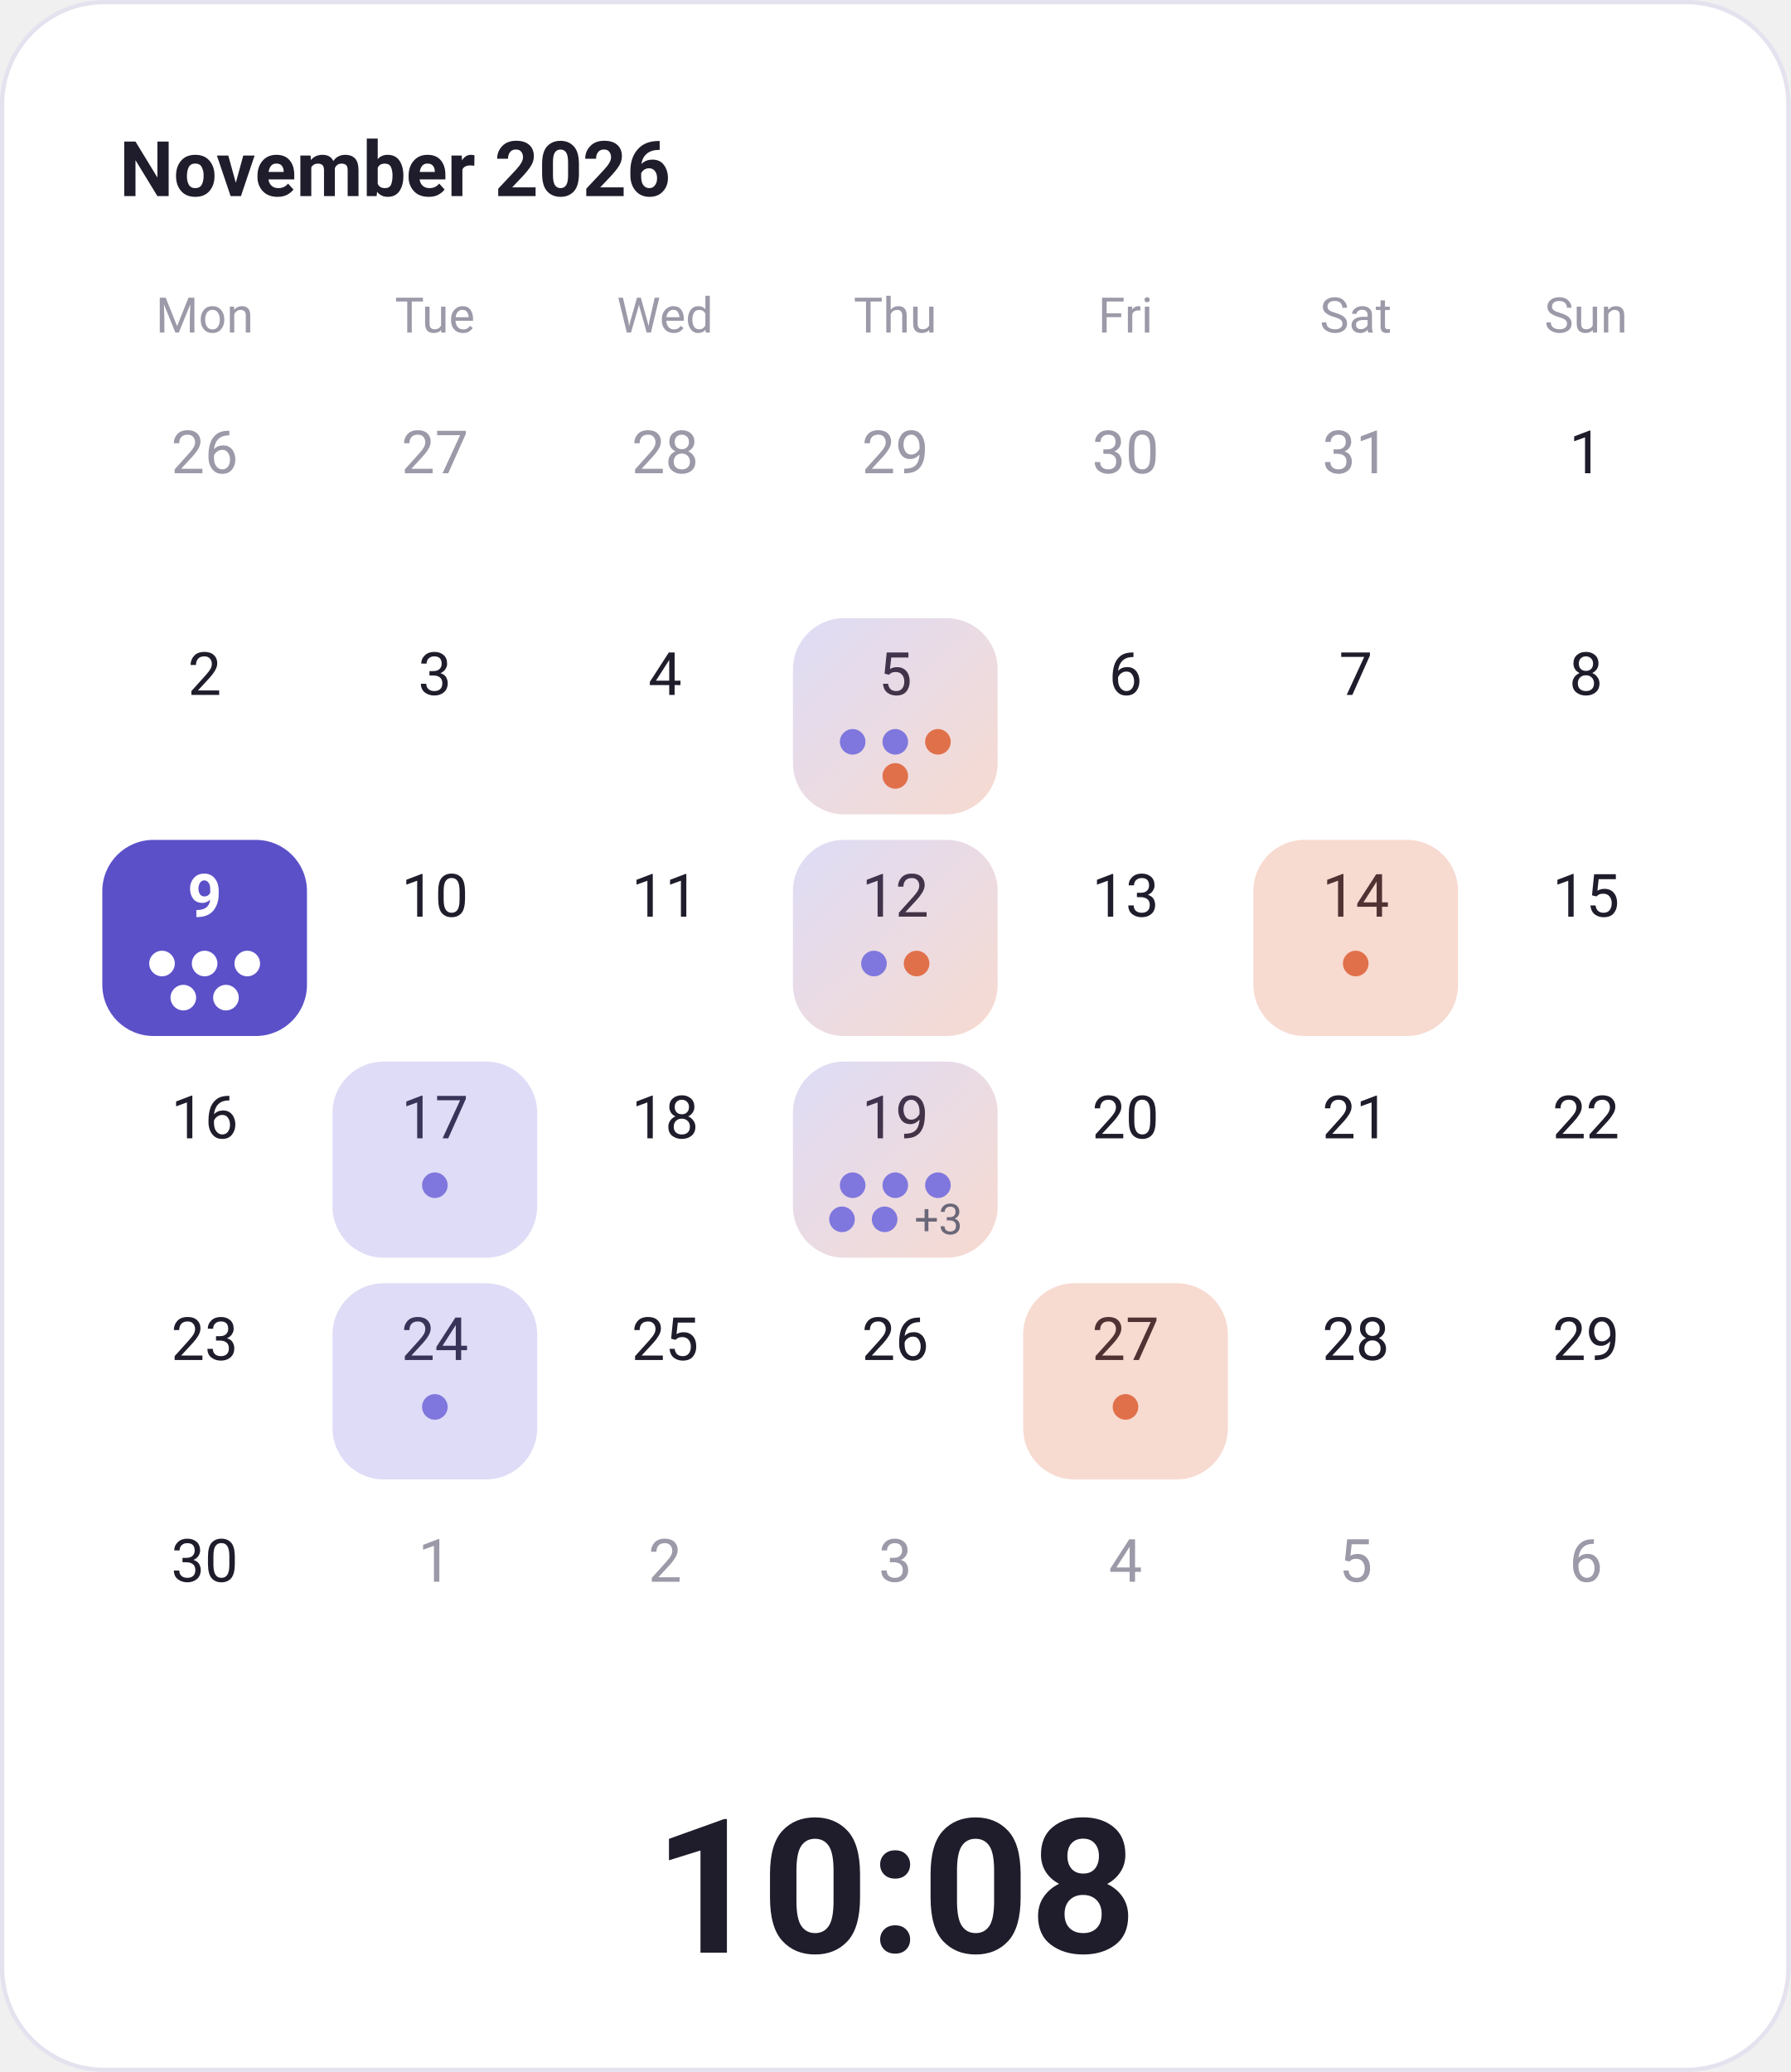
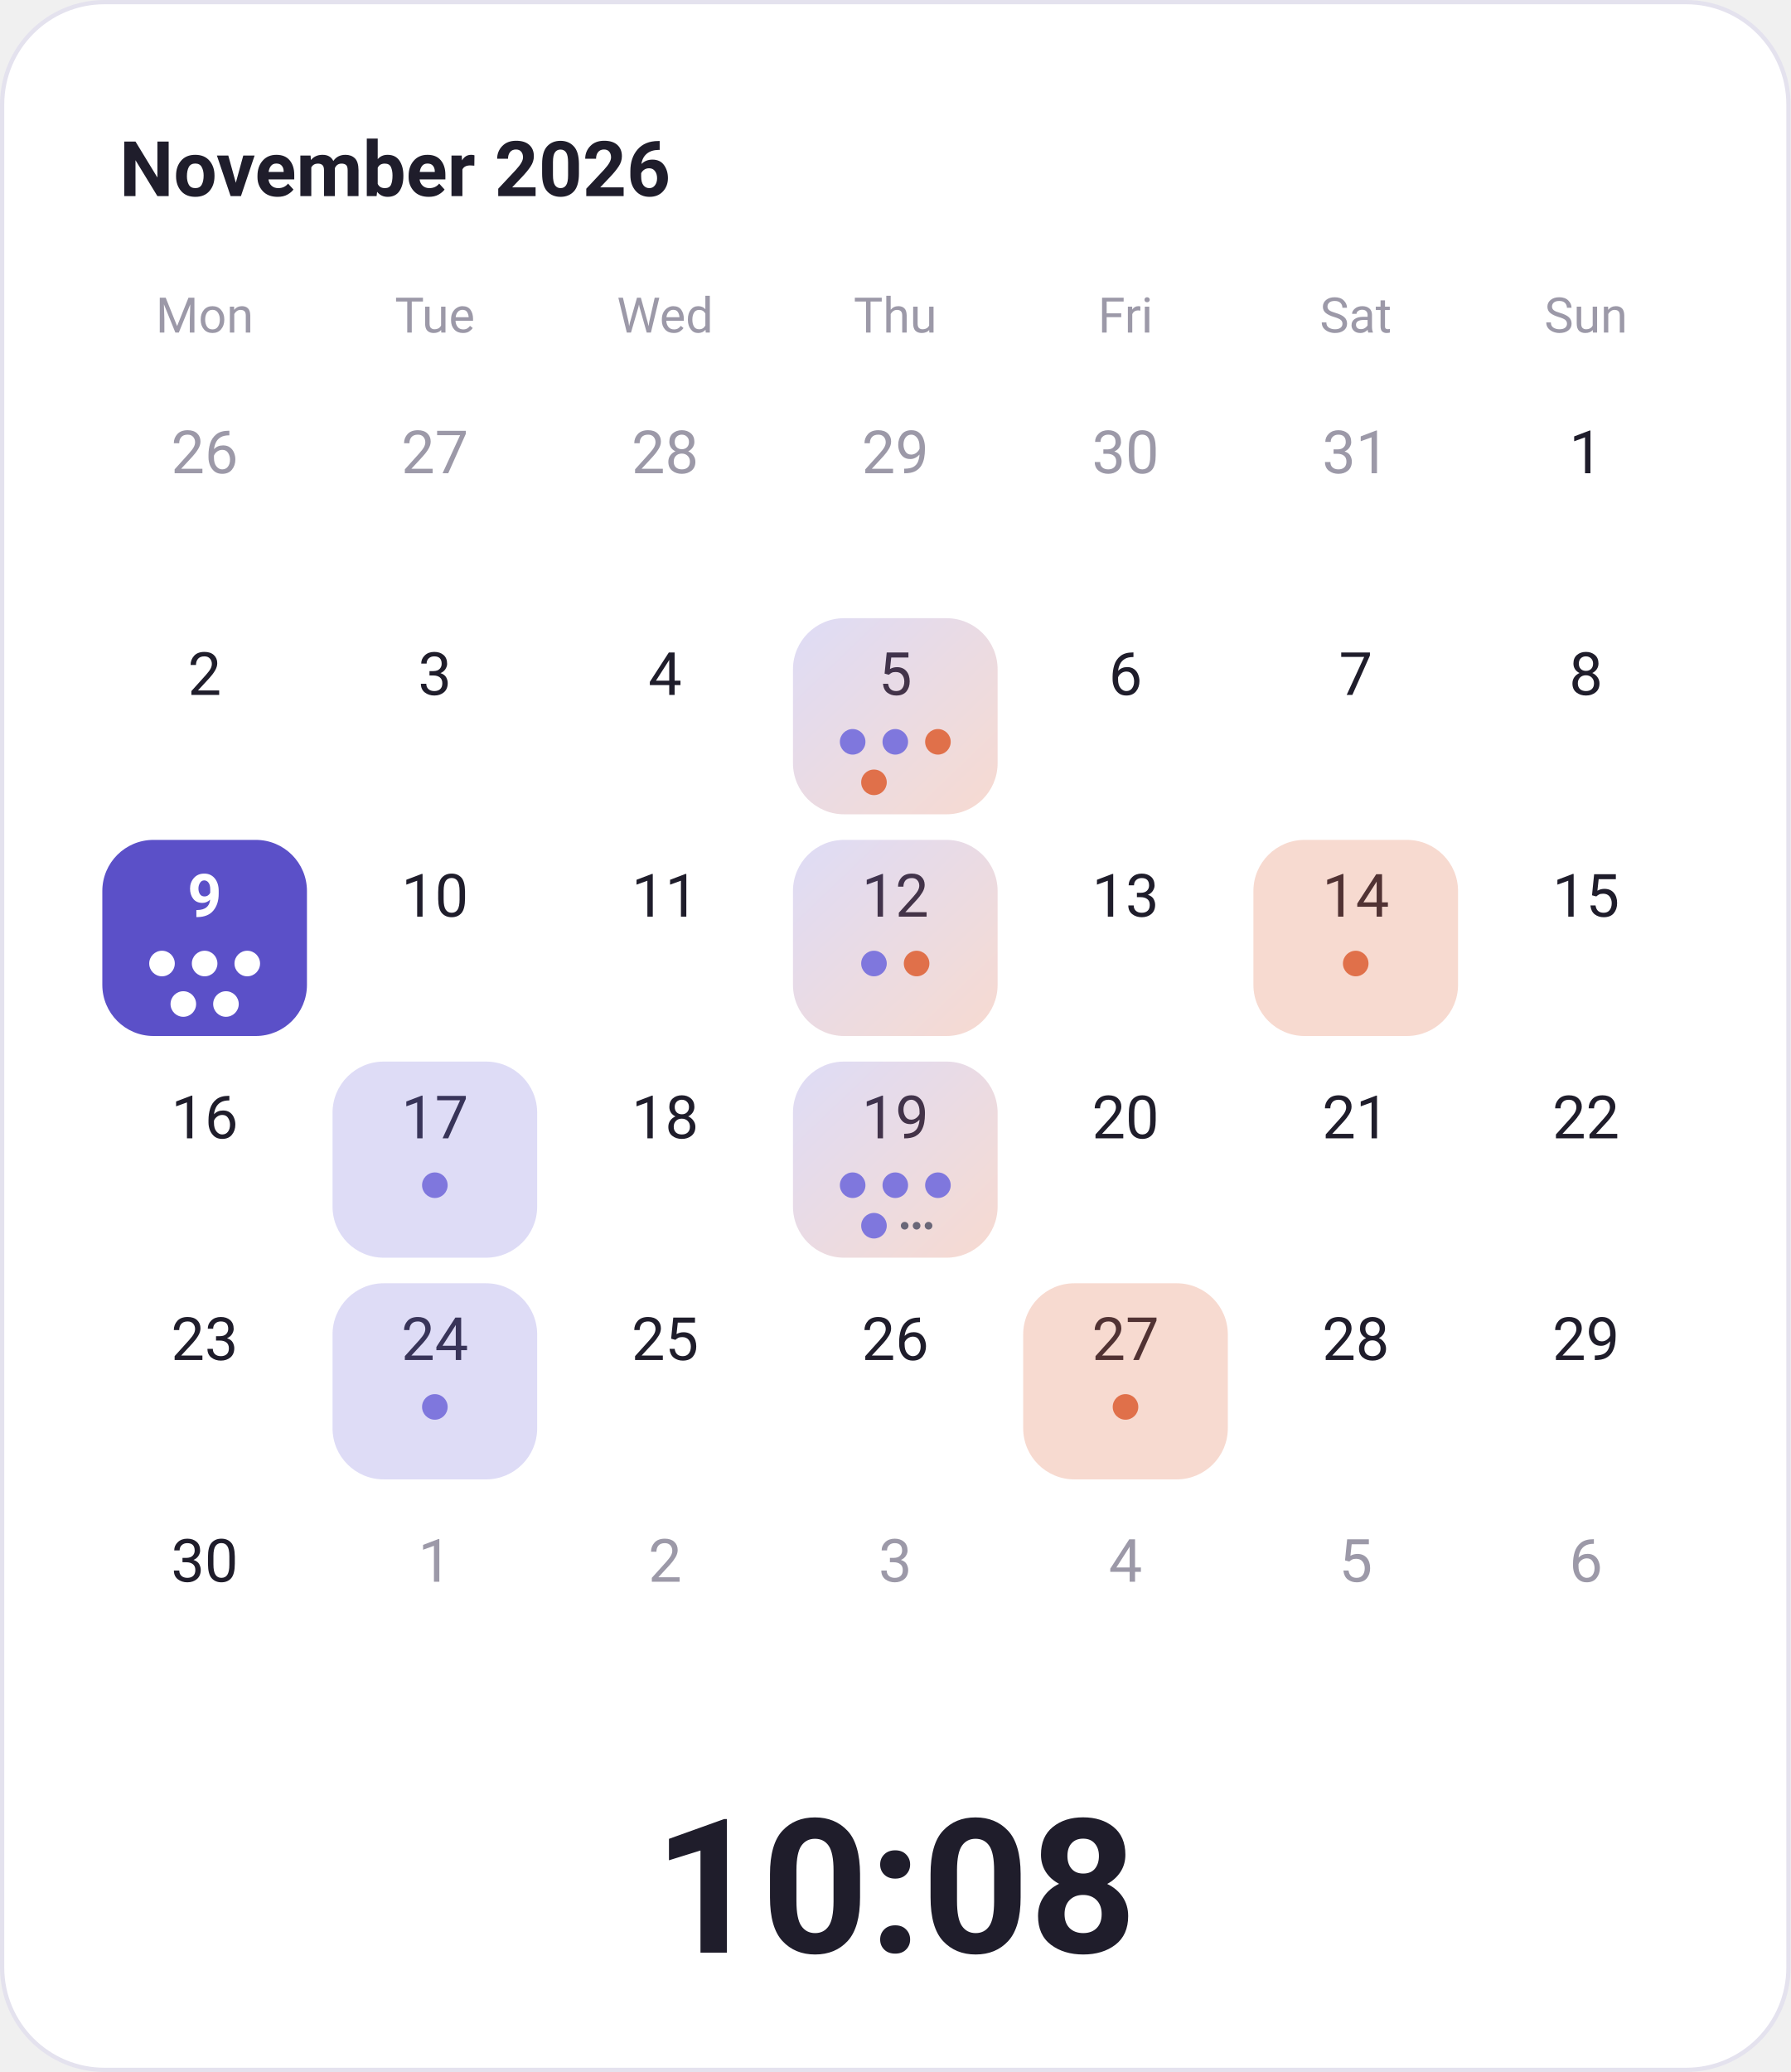
<svg xmlns="http://www.w3.org/2000/svg" width="420" height="486" viewBox="0 0 420 486" role="img" aria-label="Eventide month grid with the optional clock centered below it">
  <style>
  text { font-family: -apple-system, BlinkMacSystemFont, "Segoe UI", Roboto, Helvetica, Arial, sans-serif; }
  .card { fill: #FFFFFF; stroke: #E4E2EE; }
  .row { fill: #F5F4FA; }
  .tile { fill: #FFFFFF; }
  .rule { stroke: #E4E2EE; }
  .t1 { fill: #1F1D2B; }
  .t2 { fill: #6A6778; }
  .t3 { fill: #9C99A8; }
  .on { fill: #FFFFFF; }
  @media (prefers-color-scheme: dark) {
    .card { fill: #1C1B24; stroke: #33313F; }
    .row { fill: #272532; }
    .tile { fill: #1C1B24; }
    .rule { stroke: #3C3A49; }
    .t1 { fill: #F2F0F8; }
    .t2 { fill: #ABA8B8; }
    .t3 { fill: #7E7B8C; }
  }
</style>
  <rect x="0.5" y="0.5" width="419" height="485" rx="24" class="card" />
  <text x="28" y="46" class="t1" font-size="18" font-weight="600">November 2026</text>
  <text x="48" y="78" class="t3" font-size="11.5" text-anchor="middle">Mon</text>
  <text x="102" y="78" class="t3" font-size="11.5" text-anchor="middle">Tue</text>
  <text x="156" y="78" class="t3" font-size="11.5" text-anchor="middle">Wed</text>
  <text x="210" y="78" class="t3" font-size="11.5" text-anchor="middle">Thu</text>
  <text x="264" y="78" class="t3" font-size="11.5" text-anchor="middle">Fri</text>
  <text x="318" y="78" class="t3" font-size="11.5" text-anchor="middle">Sat</text>
  <text x="372" y="78" class="t3" font-size="11.5" text-anchor="middle">Sun</text>
  <text x="48" y="111" class="t3" font-size="14" text-anchor="middle">26</text>
  <text x="102" y="111" class="t3" font-size="14" text-anchor="middle">27</text>
  <text x="156" y="111" class="t3" font-size="14" text-anchor="middle">28</text>
  <text x="210" y="111" class="t3" font-size="14" text-anchor="middle">29</text>
  <text x="264" y="111" class="t3" font-size="14" text-anchor="middle">30</text>
  <text x="318" y="111" class="t3" font-size="14" text-anchor="middle">31</text>
  <text x="372" y="111" class="t1" font-size="14" text-anchor="middle">1</text>
  <text x="48" y="163" class="t1" font-size="14" text-anchor="middle">2</text>
  <text x="102" y="163" class="t1" font-size="14" text-anchor="middle">3</text>
  <text x="156" y="163" class="t1" font-size="14" text-anchor="middle">4</text>
  <text x="210" y="163" class="t1" font-size="14" text-anchor="middle">5</text>
  <linearGradient id="day-2026-11-05" x1="0" y1="0" x2="1" y2="1">
    <stop offset="0%" stop-color="#7F77DD" />
    <stop offset="100%" stop-color="#E0704A" />
  </linearGradient>
  <rect x="186" y="145" width="48" height="46" rx="12" fill="url(#day-2026-11-05)" opacity="0.26" />
  <circle cx="200" cy="174" r="3" fill="#7F77DD" />
  <circle cx="210" cy="174" r="3" fill="#7F77DD" />
  <circle cx="220" cy="174" r="3" fill="#E0704A" />
-   <circle cx="210" cy="182" r="3" fill="#E0704A" />
+   <circle cx="205" cy="183.5" r="3" fill="#E0704A" />
  <text x="264" y="163" class="t1" font-size="14" text-anchor="middle">6</text>
  <text x="318" y="163" class="t1" font-size="14" text-anchor="middle">7</text>
  <text x="372" y="163" class="t1" font-size="14" text-anchor="middle">8</text>
  <rect x="24" y="197" width="48" height="46" rx="12" fill="#5B50C8" />
  <text x="48" y="215" class="on" font-size="14" text-anchor="middle" font-weight="600">9</text>
  <circle cx="38" cy="226" r="3" fill="#FFFFFF" />
  <circle cx="48" cy="226" r="3" fill="#FFFFFF" />
  <circle cx="58" cy="226" r="3" fill="#FFFFFF" />
-   <circle cx="43" cy="234" r="3" fill="#FFFFFF" />
-   <circle cx="53" cy="234" r="3" fill="#FFFFFF" />
+   <circle cx="43" cy="235.5" r="3" fill="#FFFFFF" />
+   <circle cx="53" cy="235.5" r="3" fill="#FFFFFF" />
  <text x="102" y="215" class="t1" font-size="14" text-anchor="middle">10</text>
  <text x="156" y="215" class="t1" font-size="14" text-anchor="middle">11</text>
  <text x="210" y="215" class="t1" font-size="14" text-anchor="middle">12</text>
  <linearGradient id="day-2026-11-12" x1="0" y1="0" x2="1" y2="1">
    <stop offset="0%" stop-color="#7F77DD" />
    <stop offset="100%" stop-color="#E0704A" />
  </linearGradient>
  <rect x="186" y="197" width="48" height="46" rx="12" fill="url(#day-2026-11-12)" opacity="0.26" />
  <circle cx="205" cy="226" r="3" fill="#7F77DD" />
  <circle cx="215" cy="226" r="3" fill="#E0704A" />
  <text x="264" y="215" class="t1" font-size="14" text-anchor="middle">13</text>
  <text x="318" y="215" class="t1" font-size="14" text-anchor="middle">14</text>
  <rect x="294" y="197" width="48" height="46" rx="12" fill="#E0704A" opacity="0.26" />
  <circle cx="318" cy="226" r="3" fill="#E0704A" />
  <text x="372" y="215" class="t1" font-size="14" text-anchor="middle">15</text>
  <text x="48" y="267" class="t1" font-size="14" text-anchor="middle">16</text>
  <text x="102" y="267" class="t1" font-size="14" text-anchor="middle">17</text>
  <rect x="78" y="249" width="48" height="46" rx="12" fill="#7F77DD" opacity="0.26" />
  <circle cx="102" cy="278" r="3" fill="#7F77DD" />
  <text x="156" y="267" class="t1" font-size="14" text-anchor="middle">18</text>
  <text x="210" y="267" class="t1" font-size="14" text-anchor="middle">19</text>
  <linearGradient id="day-2026-11-19" x1="0" y1="0" x2="1" y2="1">
    <stop offset="0%" stop-color="#7F77DD" />
    <stop offset="100%" stop-color="#E0704A" />
  </linearGradient>
  <rect x="186" y="249" width="48" height="46" rx="12" fill="url(#day-2026-11-19)" opacity="0.26" />
  <circle cx="200" cy="278" r="3" fill="#7F77DD" />
  <circle cx="210" cy="278" r="3" fill="#7F77DD" />
  <circle cx="220" cy="278" r="3" fill="#7F77DD" />
-   <circle cx="197.5" cy="286" r="3" fill="#7F77DD" />
-   <circle cx="207.5" cy="286" r="3" fill="#7F77DD" />
-   <text x="214.5" y="289.5" class="t2" font-size="10">+3</text>
+   <circle cx="205" cy="287.5" r="3" fill="#7F77DD" />
+   <circle cx="212.2" cy="287.5" r="0.9" class="t2" />
+   <circle cx="215" cy="287.5" r="0.9" class="t2" />
+   <circle cx="217.8" cy="287.5" r="0.9" class="t2" />
  <text x="264" y="267" class="t1" font-size="14" text-anchor="middle">20</text>
  <text x="318" y="267" class="t1" font-size="14" text-anchor="middle">21</text>
  <text x="372" y="267" class="t1" font-size="14" text-anchor="middle">22</text>
  <text x="48" y="319" class="t1" font-size="14" text-anchor="middle">23</text>
  <text x="102" y="319" class="t1" font-size="14" text-anchor="middle">24</text>
  <rect x="78" y="301" width="48" height="46" rx="12" fill="#7F77DD" opacity="0.26" />
  <circle cx="102" cy="330" r="3" fill="#7F77DD" />
  <text x="156" y="319" class="t1" font-size="14" text-anchor="middle">25</text>
  <text x="210" y="319" class="t1" font-size="14" text-anchor="middle">26</text>
  <text x="264" y="319" class="t1" font-size="14" text-anchor="middle">27</text>
  <rect x="240" y="301" width="48" height="46" rx="12" fill="#E0704A" opacity="0.26" />
  <circle cx="264" cy="330" r="3" fill="#E0704A" />
  <text x="318" y="319" class="t1" font-size="14" text-anchor="middle">28</text>
  <text x="372" y="319" class="t1" font-size="14" text-anchor="middle">29</text>
  <text x="48" y="371" class="t1" font-size="14" text-anchor="middle">30</text>
  <text x="102" y="371" class="t3" font-size="14" text-anchor="middle">1</text>
  <text x="156" y="371" class="t3" font-size="14" text-anchor="middle">2</text>
  <text x="210" y="371" class="t3" font-size="14" text-anchor="middle">3</text>
  <text x="264" y="371" class="t3" font-size="14" text-anchor="middle">4</text>
  <text x="318" y="371" class="t3" font-size="14" text-anchor="middle">5</text>
  <text x="372" y="371" class="t3" font-size="14" text-anchor="middle">6</text>
  <text x="210" y="458" class="t1" font-size="44" text-anchor="middle" font-weight="600">10:08</text>
</svg>
